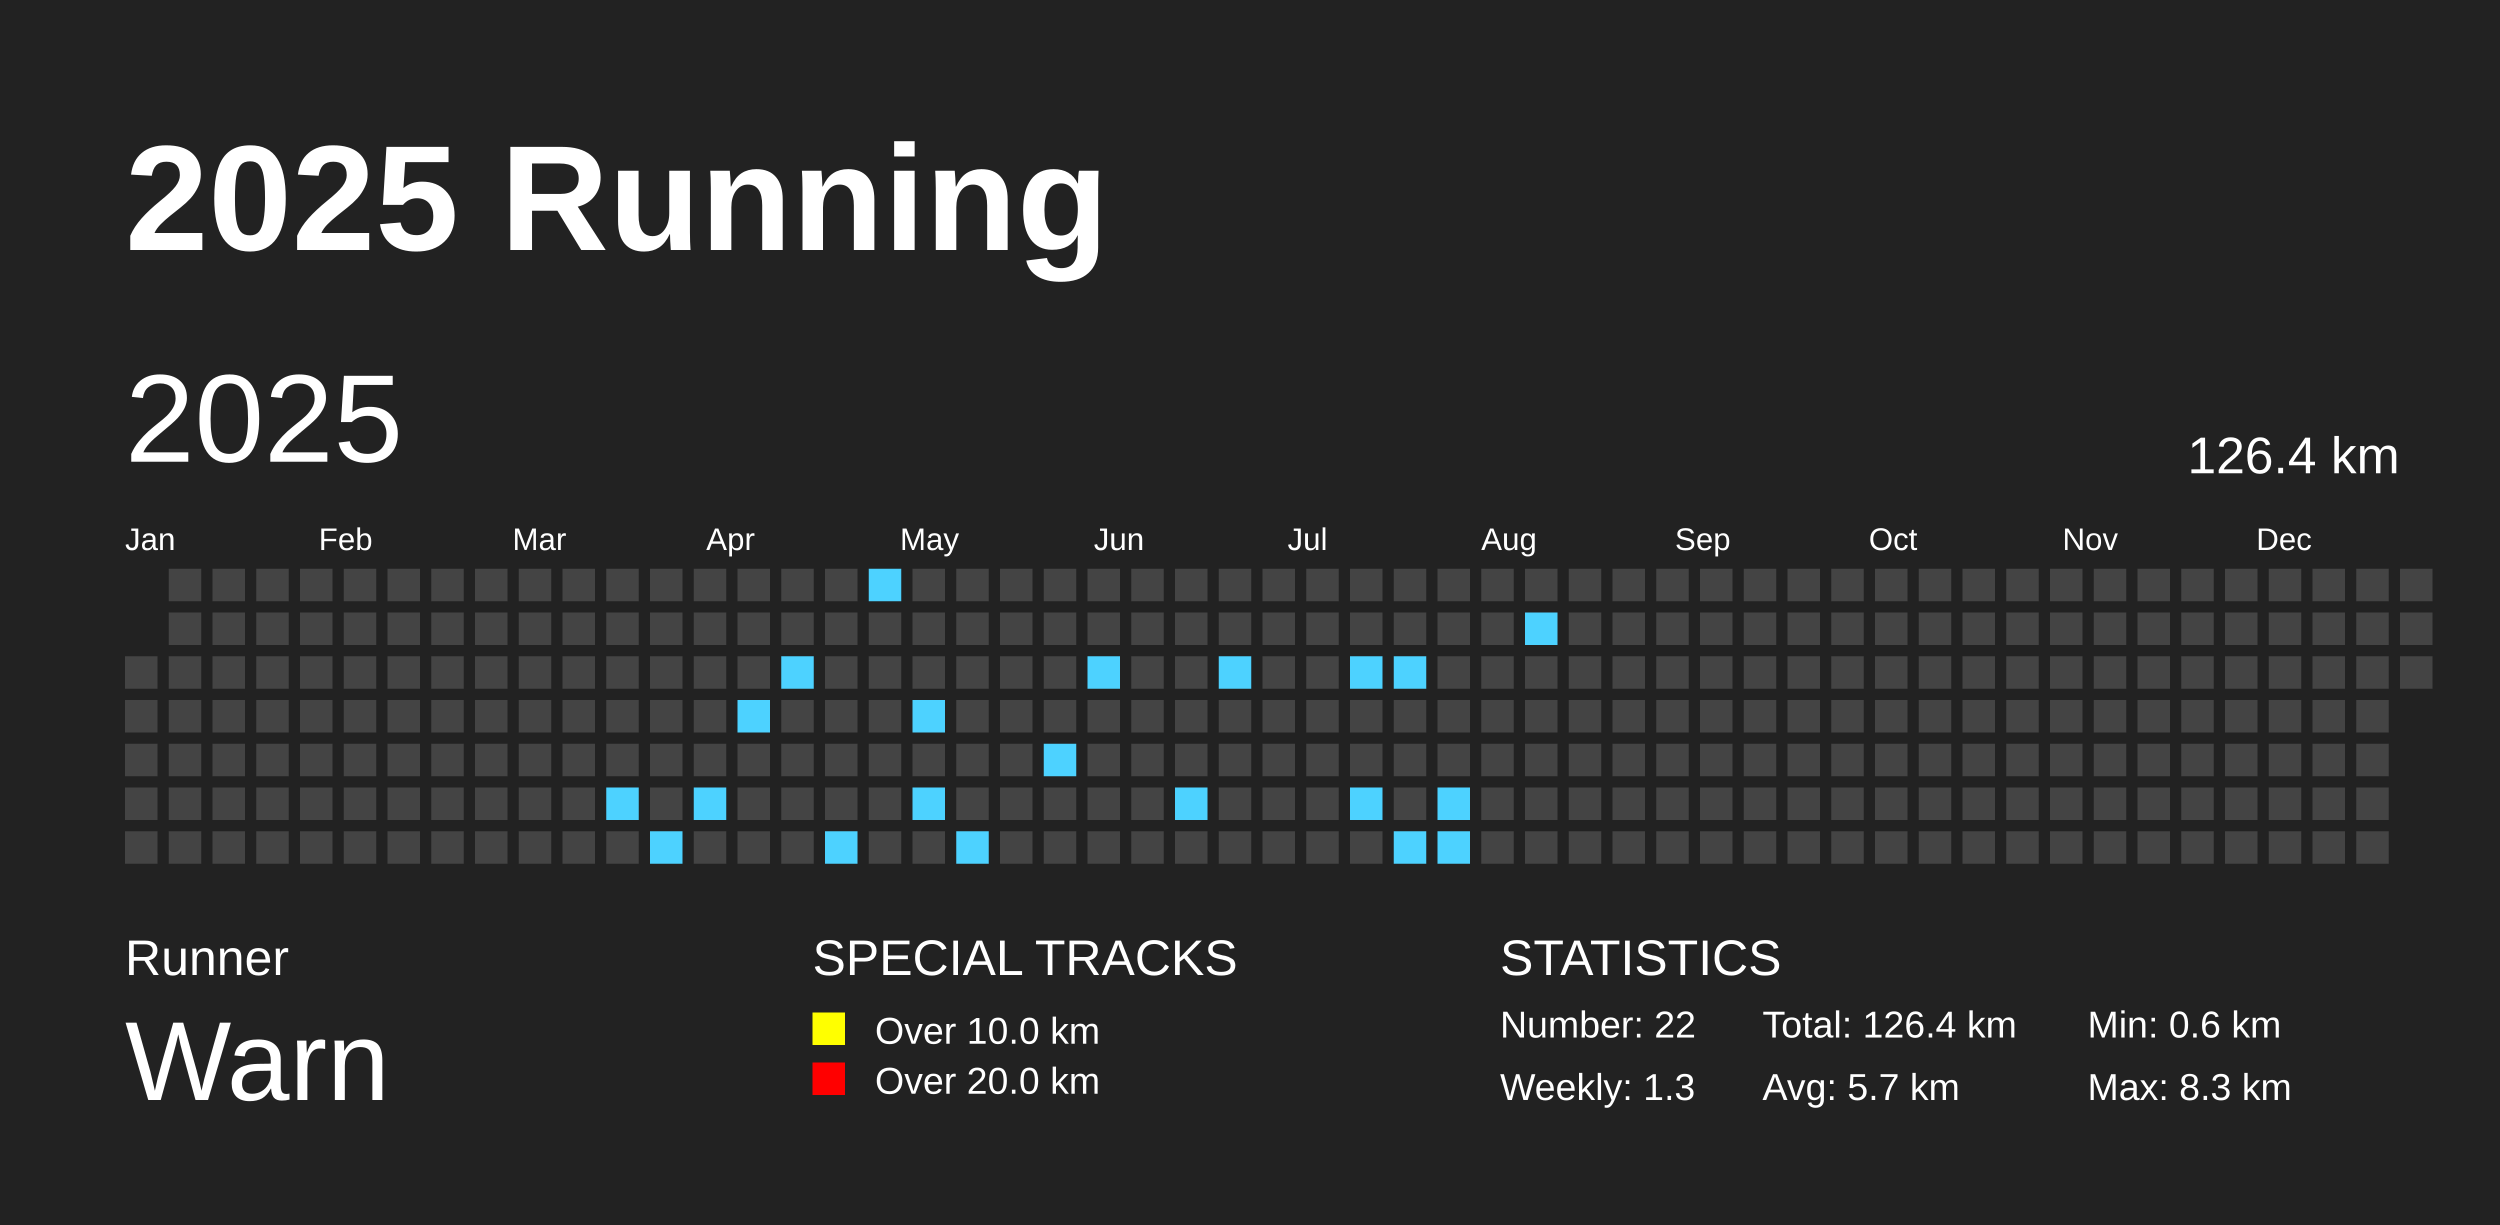
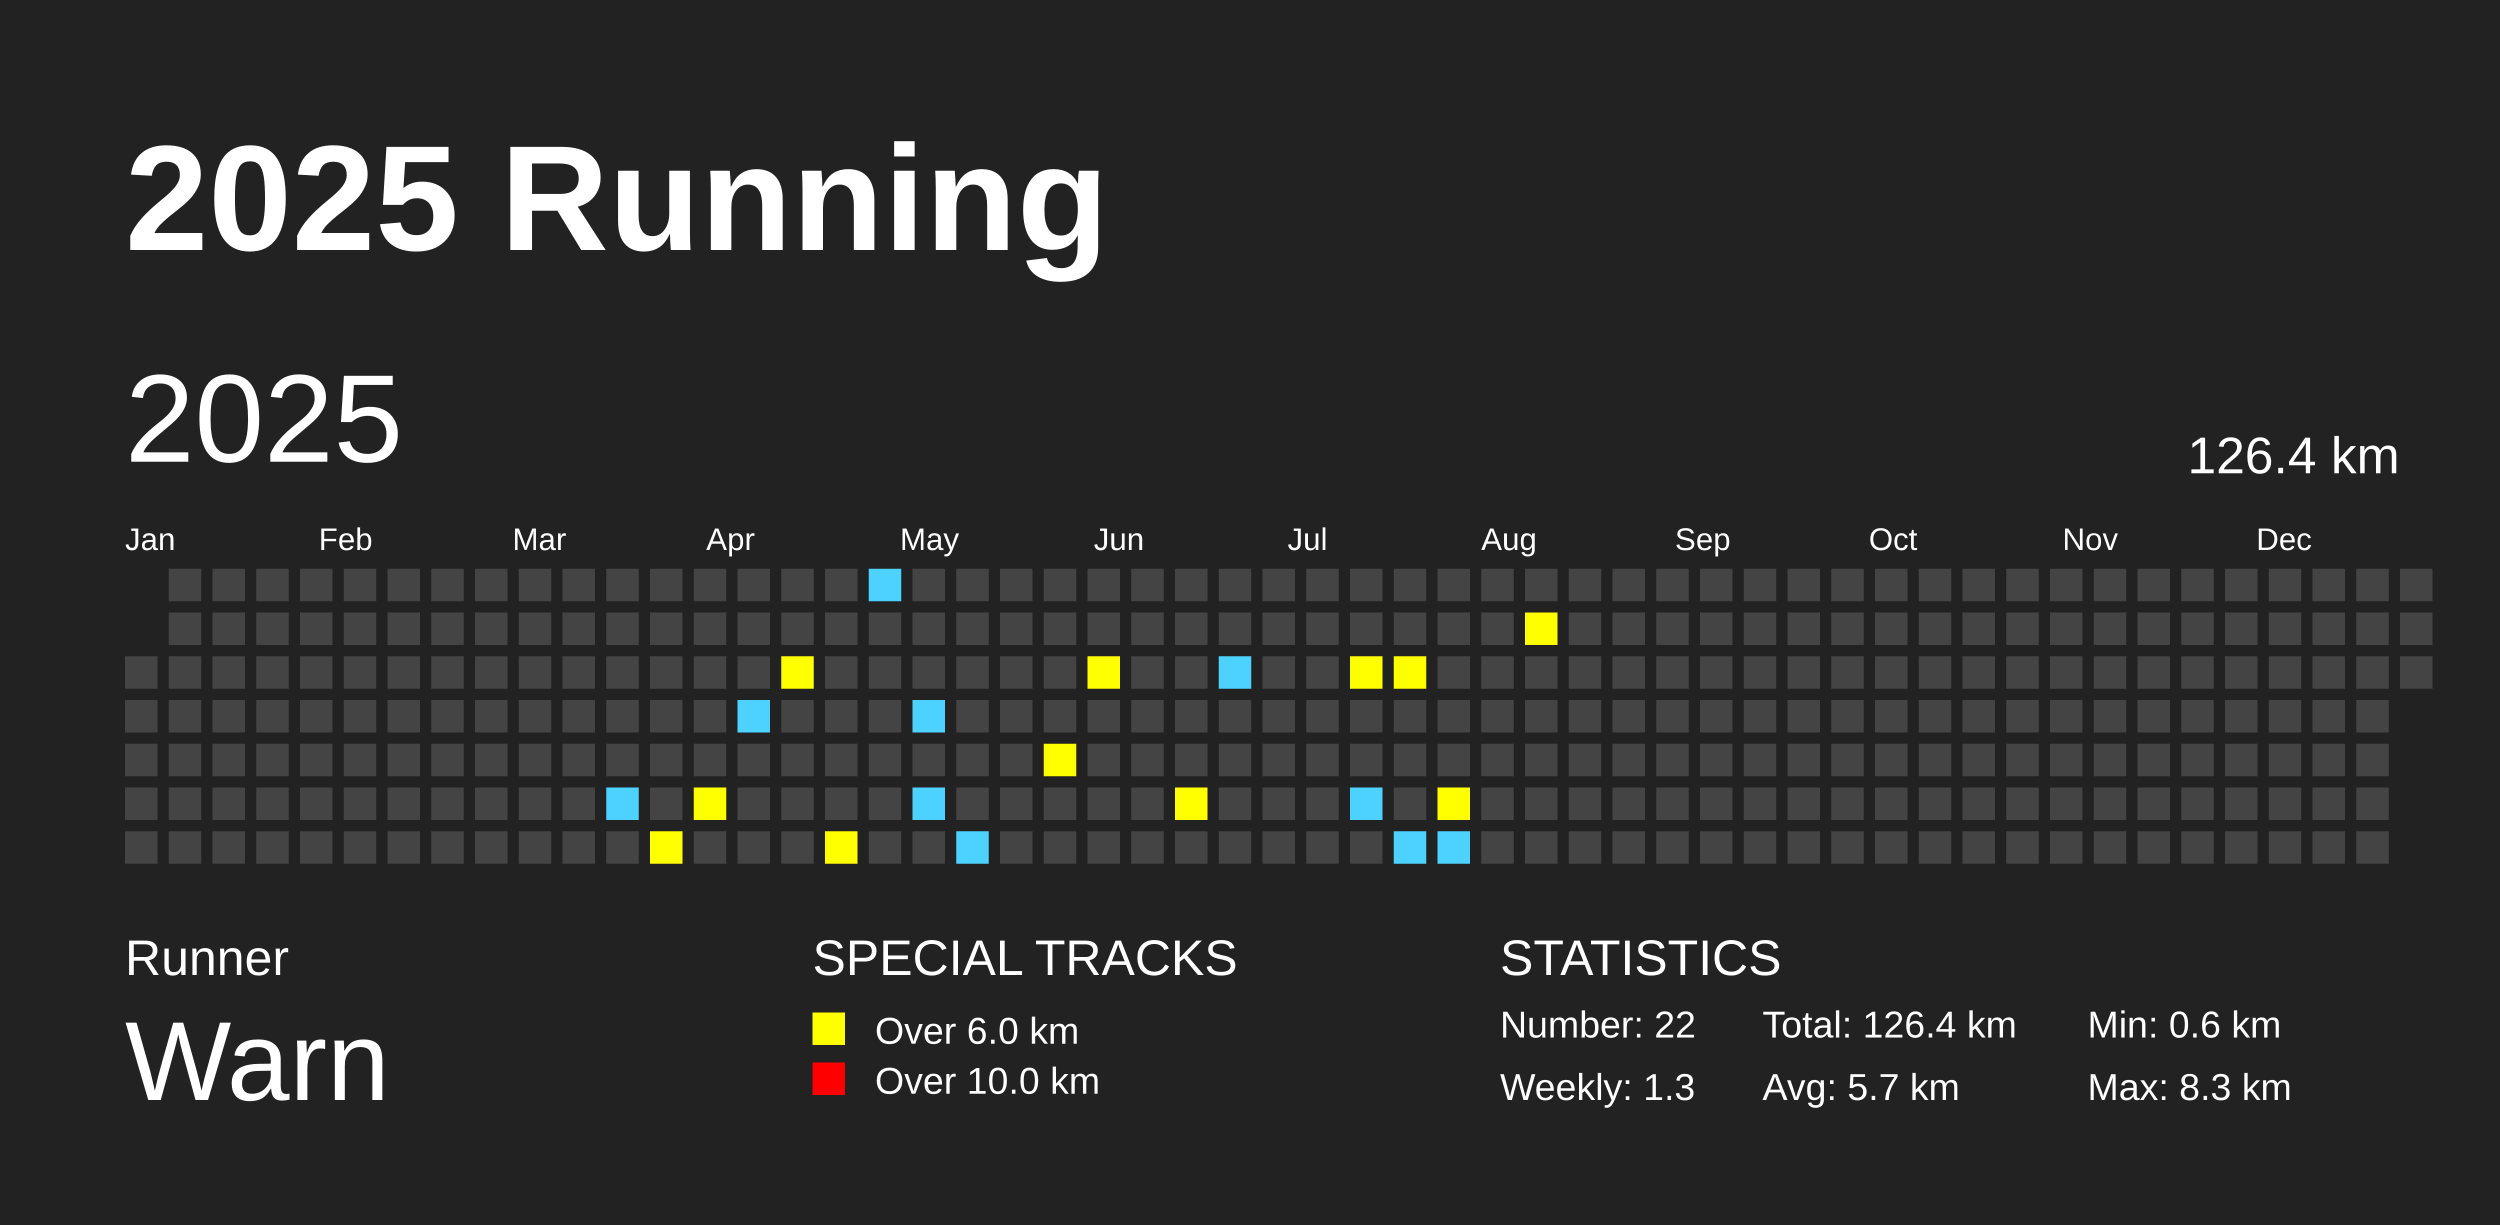
<svg xmlns="http://www.w3.org/2000/svg" baseProfile="full" height="98mm" version="1.1" viewBox="0,0,200,98" width="200mm">
  <defs />
  <rect fill="#222222" height="98" width="200" x="0" y="0" />
  <text fill="#FFFFFF" style="font-size:12px; font-family:Arial; font-weight:bold;" x="10" y="20">2025 Running</text>
  <text fill="#FFFFFF" style="font-size:4px; font-family:Arial" x="10" y="78">Runner</text>
  <text fill="#FFFFFF" style="font-size:9px; font-family:Arial" x="10" y="88">Warn</text>
  <text fill="#FFFFFF" style="font-size:4px; font-family:Arial" x="65" y="78">SPECIAL TRACKS</text>
  <rect fill="yellow" height="2.6" width="2.6" x="65" y="81" />
-   <text fill="#FFFFFF" style="font-size:3px; font-family:Arial" x="70" y="83.5">Over 10.0 km</text>
+   <text fill="#FFFFFF" style="font-size:3px; font-family:Arial" x="70" y="83.5">Over 6.0 km</text>
  <rect fill="red" height="2.6" width="2.6" x="65" y="85" />
-   <text fill="#FFFFFF" style="font-size:3px; font-family:Arial" x="70" y="87.5">Over 20.0 km</text>
+   <text fill="#FFFFFF" style="font-size:3px; font-family:Arial" x="70" y="87.5">Over 10.0 km</text>
  <text fill="#FFFFFF" style="font-size:4px; font-family:Arial" x="120" y="78">STATISTICS</text>
  <text fill="#FFFFFF" style="font-size:3px; font-family:Arial" x="120" y="83">Number: 22</text>
  <text fill="#FFFFFF" style="font-size:3px; font-family:Arial" x="120" y="88">Weekly: 1.3</text>
  <text fill="#FFFFFF" style="font-size:3px; font-family:Arial" x="141" y="83">Total: 126.4 km</text>
  <text fill="#FFFFFF" style="font-size:3px; font-family:Arial" x="141" y="88">Avg: 5.7 km</text>
  <text fill="#FFFFFF" style="font-size:3px; font-family:Arial" x="167" y="83">Min: 0.6 km</text>
  <text fill="#FFFFFF" style="font-size:3px; font-family:Arial" x="167" y="88">Max: 8.3 km</text>
  <text dominant-baseline="hanging" fill="#FFFFFF" style="font-size:10.0px; font-family:Arial;" x="10" y="30">2025</text>
  <text dominant-baseline="hanging" fill="#FFFFFF" style="font-size:4.125px; font-family:Arial;" x="175" y="35">126.4 km</text>
  <text fill="#FFFFFF" style="font-size:2.5px; font-family:Arial" x="10.0" y="44">Jan</text>
  <text fill="#FFFFFF" style="font-size:2.5px; font-family:Arial" x="25.5" y="44">Feb</text>
  <text fill="#FFFFFF" style="font-size:2.5px; font-family:Arial" x="41.0" y="44">Mar</text>
  <text fill="#FFFFFF" style="font-size:2.5px; font-family:Arial" x="56.5" y="44">Apr</text>
  <text fill="#FFFFFF" style="font-size:2.5px; font-family:Arial" x="72.0" y="44">May</text>
  <text fill="#FFFFFF" style="font-size:2.5px; font-family:Arial" x="87.5" y="44">Jun</text>
  <text fill="#FFFFFF" style="font-size:2.5px; font-family:Arial" x="103.0" y="44">Jul</text>
  <text fill="#FFFFFF" style="font-size:2.5px; font-family:Arial" x="118.5" y="44">Aug</text>
  <text fill="#FFFFFF" style="font-size:2.5px; font-family:Arial" x="134.0" y="44">Sep</text>
  <text fill="#FFFFFF" style="font-size:2.5px; font-family:Arial" x="149.5" y="44">Oct</text>
  <text fill="#FFFFFF" style="font-size:2.5px; font-family:Arial" x="165.0" y="44">Nov</text>
  <text fill="#FFFFFF" style="font-size:2.5px; font-family:Arial" x="180.5" y="44">Dec</text>
  <rect fill="#444444" height="2.6" width="2.6" x="10.0" y="52.5" />
  <rect fill="#444444" height="2.6" width="2.6" x="10.0" y="56.0" />
  <rect fill="#444444" height="2.6" width="2.6" x="10.0" y="59.5" />
  <rect fill="#444444" height="2.6" width="2.6" x="10.0" y="63.0" />
  <rect fill="#444444" height="2.6" width="2.6" x="10.0" y="66.5" />
  <rect fill="#444444" height="2.6" width="2.6" x="13.5" y="45.5" />
  <rect fill="#444444" height="2.6" width="2.6" x="13.5" y="49.0" />
  <rect fill="#444444" height="2.6" width="2.6" x="13.5" y="52.5" />
  <rect fill="#444444" height="2.6" width="2.6" x="13.5" y="56.0" />
  <rect fill="#444444" height="2.6" width="2.6" x="13.5" y="59.5" />
  <rect fill="#444444" height="2.6" width="2.6" x="13.5" y="63.0" />
  <rect fill="#444444" height="2.6" width="2.6" x="13.5" y="66.5" />
  <rect fill="#444444" height="2.6" width="2.6" x="17.0" y="45.5" />
  <rect fill="#444444" height="2.6" width="2.6" x="17.0" y="49.0" />
  <rect fill="#444444" height="2.6" width="2.6" x="17.0" y="52.5" />
  <rect fill="#444444" height="2.6" width="2.6" x="17.0" y="56.0" />
  <rect fill="#444444" height="2.6" width="2.6" x="17.0" y="59.5" />
  <rect fill="#444444" height="2.6" width="2.6" x="17.0" y="63.0" />
  <rect fill="#444444" height="2.6" width="2.6" x="17.0" y="66.5" />
  <rect fill="#444444" height="2.6" width="2.6" x="20.5" y="45.5" />
  <rect fill="#444444" height="2.6" width="2.6" x="20.5" y="49.0" />
  <rect fill="#444444" height="2.6" width="2.6" x="20.5" y="52.5" />
  <rect fill="#444444" height="2.6" width="2.6" x="20.5" y="56.0" />
  <rect fill="#444444" height="2.6" width="2.6" x="20.5" y="59.5" />
  <rect fill="#444444" height="2.6" width="2.6" x="20.5" y="63.0" />
  <rect fill="#444444" height="2.6" width="2.6" x="20.5" y="66.5" />
  <rect fill="#444444" height="2.6" width="2.6" x="24.0" y="45.5" />
  <rect fill="#444444" height="2.6" width="2.6" x="24.0" y="49.0" />
  <rect fill="#444444" height="2.6" width="2.6" x="24.0" y="52.5" />
  <rect fill="#444444" height="2.6" width="2.6" x="24.0" y="56.0" />
  <rect fill="#444444" height="2.6" width="2.6" x="24.0" y="59.5" />
  <rect fill="#444444" height="2.6" width="2.6" x="24.0" y="63.0" />
  <rect fill="#444444" height="2.6" width="2.6" x="24.0" y="66.5" />
  <rect fill="#444444" height="2.6" width="2.6" x="27.5" y="45.5" />
  <rect fill="#444444" height="2.6" width="2.6" x="27.5" y="49.0" />
  <rect fill="#444444" height="2.6" width="2.6" x="27.5" y="52.5" />
  <rect fill="#444444" height="2.6" width="2.6" x="27.5" y="56.0" />
  <rect fill="#444444" height="2.6" width="2.6" x="27.5" y="59.5" />
  <rect fill="#444444" height="2.6" width="2.6" x="27.5" y="63.0" />
  <rect fill="#444444" height="2.6" width="2.6" x="27.5" y="66.5" />
  <rect fill="#444444" height="2.6" width="2.6" x="31.0" y="45.5" />
  <rect fill="#444444" height="2.6" width="2.6" x="31.0" y="49.0" />
  <rect fill="#444444" height="2.6" width="2.6" x="31.0" y="52.5" />
  <rect fill="#444444" height="2.6" width="2.6" x="31.0" y="56.0" />
  <rect fill="#444444" height="2.6" width="2.6" x="31.0" y="59.5" />
  <rect fill="#444444" height="2.6" width="2.6" x="31.0" y="63.0" />
  <rect fill="#444444" height="2.6" width="2.6" x="31.0" y="66.5" />
  <rect fill="#444444" height="2.6" width="2.6" x="34.5" y="45.5" />
  <rect fill="#444444" height="2.6" width="2.6" x="34.5" y="49.0" />
  <rect fill="#444444" height="2.6" width="2.6" x="34.5" y="52.5" />
  <rect fill="#444444" height="2.6" width="2.6" x="34.5" y="56.0" />
  <rect fill="#444444" height="2.6" width="2.6" x="34.5" y="59.5" />
  <rect fill="#444444" height="2.6" width="2.6" x="34.5" y="63.0" />
  <rect fill="#444444" height="2.6" width="2.6" x="34.5" y="66.5" />
  <rect fill="#444444" height="2.6" width="2.6" x="38.0" y="45.5" />
  <rect fill="#444444" height="2.6" width="2.6" x="38.0" y="49.0" />
  <rect fill="#444444" height="2.6" width="2.6" x="38.0" y="52.5" />
  <rect fill="#444444" height="2.6" width="2.6" x="38.0" y="56.0" />
  <rect fill="#444444" height="2.6" width="2.6" x="38.0" y="59.5" />
  <rect fill="#444444" height="2.6" width="2.6" x="38.0" y="63.0" />
  <rect fill="#444444" height="2.6" width="2.6" x="38.0" y="66.5" />
  <rect fill="#444444" height="2.6" width="2.6" x="41.5" y="45.5" />
  <rect fill="#444444" height="2.6" width="2.6" x="41.5" y="49.0" />
  <rect fill="#444444" height="2.6" width="2.6" x="41.5" y="52.5" />
  <rect fill="#444444" height="2.6" width="2.6" x="41.5" y="56.0" />
  <rect fill="#444444" height="2.6" width="2.6" x="41.5" y="59.5" />
  <rect fill="#444444" height="2.6" width="2.6" x="41.5" y="63.0" />
  <rect fill="#444444" height="2.6" width="2.6" x="41.5" y="66.5" />
  <rect fill="#444444" height="2.6" width="2.6" x="45.0" y="45.5" />
  <rect fill="#444444" height="2.6" width="2.6" x="45.0" y="49.0" />
  <rect fill="#444444" height="2.6" width="2.6" x="45.0" y="52.5" />
  <rect fill="#444444" height="2.6" width="2.6" x="45.0" y="56.0" />
  <rect fill="#444444" height="2.6" width="2.6" x="45.0" y="59.5" />
  <rect fill="#444444" height="2.6" width="2.6" x="45.0" y="63.0" />
  <rect fill="#444444" height="2.6" width="2.6" x="45.0" y="66.5" />
  <rect fill="#444444" height="2.6" width="2.6" x="48.5" y="45.5" />
  <rect fill="#444444" height="2.6" width="2.6" x="48.5" y="49.0" />
  <rect fill="#444444" height="2.6" width="2.6" x="48.5" y="52.5" />
  <rect fill="#444444" height="2.6" width="2.6" x="48.5" y="56.0" />
  <rect fill="#444444" height="2.6" width="2.6" x="48.5" y="59.5" />
  <rect fill="#4DD2FF" height="2.6" width="2.6" x="48.5" y="63.0" />
  <rect fill="#444444" height="2.6" width="2.6" x="48.5" y="66.5" />
  <rect fill="#444444" height="2.6" width="2.6" x="52.0" y="45.5" />
  <rect fill="#444444" height="2.6" width="2.6" x="52.0" y="49.0" />
  <rect fill="#444444" height="2.6" width="2.6" x="52.0" y="52.5" />
  <rect fill="#444444" height="2.6" width="2.6" x="52.0" y="56.0" />
  <rect fill="#444444" height="2.6" width="2.6" x="52.0" y="59.5" />
  <rect fill="#444444" height="2.6" width="2.6" x="52.0" y="63.0" />
-   <rect fill="#4DD2FF" height="2.6" width="2.6" x="52.0" y="66.5" />
+   <rect fill="yellow" height="2.6" width="2.6" x="52.0" y="66.5" />
  <rect fill="#444444" height="2.6" width="2.6" x="55.5" y="45.5" />
  <rect fill="#444444" height="2.6" width="2.6" x="55.5" y="49.0" />
  <rect fill="#444444" height="2.6" width="2.6" x="55.5" y="52.5" />
  <rect fill="#444444" height="2.6" width="2.6" x="55.5" y="56.0" />
  <rect fill="#444444" height="2.6" width="2.6" x="55.5" y="59.5" />
-   <rect fill="#4DD2FF" height="2.6" width="2.6" x="55.5" y="63.0" />
+   <rect fill="yellow" height="2.6" width="2.6" x="55.5" y="63.0" />
  <rect fill="#444444" height="2.6" width="2.6" x="55.5" y="66.5" />
  <rect fill="#444444" height="2.6" width="2.6" x="59.0" y="45.5" />
  <rect fill="#444444" height="2.6" width="2.6" x="59.0" y="49.0" />
  <rect fill="#444444" height="2.6" width="2.6" x="59.0" y="52.5" />
  <rect fill="#4DD2FF" height="2.6" width="2.6" x="59.0" y="56.0" />
  <rect fill="#444444" height="2.6" width="2.6" x="59.0" y="59.5" />
  <rect fill="#444444" height="2.6" width="2.6" x="59.0" y="63.0" />
  <rect fill="#444444" height="2.6" width="2.6" x="59.0" y="66.5" />
  <rect fill="#444444" height="2.6" width="2.6" x="62.5" y="45.5" />
  <rect fill="#444444" height="2.6" width="2.6" x="62.5" y="49.0" />
-   <rect fill="#4DD2FF" height="2.6" width="2.6" x="62.5" y="52.5" />
+   <rect fill="yellow" height="2.6" width="2.6" x="62.5" y="52.5" />
  <rect fill="#444444" height="2.6" width="2.6" x="62.5" y="56.0" />
  <rect fill="#444444" height="2.6" width="2.6" x="62.5" y="59.5" />
  <rect fill="#444444" height="2.6" width="2.6" x="62.5" y="63.0" />
  <rect fill="#444444" height="2.6" width="2.6" x="62.5" y="66.5" />
  <rect fill="#444444" height="2.6" width="2.6" x="66.0" y="45.5" />
  <rect fill="#444444" height="2.6" width="2.6" x="66.0" y="49.0" />
  <rect fill="#444444" height="2.6" width="2.6" x="66.0" y="52.5" />
  <rect fill="#444444" height="2.6" width="2.6" x="66.0" y="56.0" />
  <rect fill="#444444" height="2.6" width="2.6" x="66.0" y="59.5" />
  <rect fill="#444444" height="2.6" width="2.6" x="66.0" y="63.0" />
-   <rect fill="#4DD2FF" height="2.6" width="2.6" x="66.0" y="66.5" />
+   <rect fill="yellow" height="2.6" width="2.6" x="66.0" y="66.5" />
  <rect fill="#4DD2FF" height="2.6" width="2.6" x="69.5" y="45.5" />
  <rect fill="#444444" height="2.6" width="2.6" x="69.5" y="49.0" />
  <rect fill="#444444" height="2.6" width="2.6" x="69.5" y="52.5" />
  <rect fill="#444444" height="2.6" width="2.6" x="69.5" y="56.0" />
  <rect fill="#444444" height="2.6" width="2.6" x="69.5" y="59.5" />
  <rect fill="#444444" height="2.6" width="2.6" x="69.5" y="63.0" />
  <rect fill="#444444" height="2.6" width="2.6" x="69.5" y="66.5" />
  <rect fill="#444444" height="2.6" width="2.6" x="73.0" y="45.5" />
  <rect fill="#444444" height="2.6" width="2.6" x="73.0" y="49.0" />
  <rect fill="#444444" height="2.6" width="2.6" x="73.0" y="52.5" />
  <rect fill="#4DD2FF" height="2.6" width="2.6" x="73.0" y="56.0" />
  <rect fill="#444444" height="2.6" width="2.6" x="73.0" y="59.5" />
  <rect fill="#4DD2FF" height="2.6" width="2.6" x="73.0" y="63.0" />
  <rect fill="#444444" height="2.6" width="2.6" x="73.0" y="66.5" />
  <rect fill="#444444" height="2.6" width="2.6" x="76.5" y="45.5" />
  <rect fill="#444444" height="2.6" width="2.6" x="76.5" y="49.0" />
  <rect fill="#444444" height="2.6" width="2.6" x="76.5" y="52.5" />
  <rect fill="#444444" height="2.6" width="2.6" x="76.5" y="56.0" />
  <rect fill="#444444" height="2.6" width="2.6" x="76.5" y="59.5" />
  <rect fill="#444444" height="2.6" width="2.6" x="76.5" y="63.0" />
  <rect fill="#4DD2FF" height="2.6" width="2.6" x="76.5" y="66.5" />
  <rect fill="#444444" height="2.6" width="2.6" x="80.0" y="45.5" />
  <rect fill="#444444" height="2.6" width="2.6" x="80.0" y="49.0" />
  <rect fill="#444444" height="2.6" width="2.6" x="80.0" y="52.5" />
  <rect fill="#444444" height="2.6" width="2.6" x="80.0" y="56.0" />
  <rect fill="#444444" height="2.6" width="2.6" x="80.0" y="59.5" />
  <rect fill="#444444" height="2.6" width="2.6" x="80.0" y="63.0" />
  <rect fill="#444444" height="2.6" width="2.6" x="80.0" y="66.5" />
  <rect fill="#444444" height="2.6" width="2.6" x="83.5" y="45.5" />
  <rect fill="#444444" height="2.6" width="2.6" x="83.5" y="49.0" />
  <rect fill="#444444" height="2.6" width="2.6" x="83.5" y="52.5" />
  <rect fill="#444444" height="2.6" width="2.6" x="83.5" y="56.0" />
-   <rect fill="#4DD2FF" height="2.6" width="2.6" x="83.5" y="59.5" />
+   <rect fill="yellow" height="2.6" width="2.6" x="83.5" y="59.5" />
  <rect fill="#444444" height="2.6" width="2.6" x="83.5" y="63.0" />
  <rect fill="#444444" height="2.6" width="2.6" x="83.5" y="66.5" />
  <rect fill="#444444" height="2.6" width="2.6" x="87.0" y="45.5" />
  <rect fill="#444444" height="2.6" width="2.6" x="87.0" y="49.0" />
-   <rect fill="#4DD2FF" height="2.6" width="2.6" x="87.0" y="52.5" />
+   <rect fill="yellow" height="2.6" width="2.6" x="87.0" y="52.5" />
  <rect fill="#444444" height="2.6" width="2.6" x="87.0" y="56.0" />
  <rect fill="#444444" height="2.6" width="2.6" x="87.0" y="59.5" />
  <rect fill="#444444" height="2.6" width="2.6" x="87.0" y="63.0" />
  <rect fill="#444444" height="2.6" width="2.6" x="87.0" y="66.5" />
  <rect fill="#444444" height="2.6" width="2.6" x="90.5" y="45.5" />
  <rect fill="#444444" height="2.6" width="2.6" x="90.5" y="49.0" />
  <rect fill="#444444" height="2.6" width="2.6" x="90.5" y="52.5" />
  <rect fill="#444444" height="2.6" width="2.6" x="90.5" y="56.0" />
  <rect fill="#444444" height="2.6" width="2.6" x="90.5" y="59.5" />
  <rect fill="#444444" height="2.6" width="2.6" x="90.5" y="63.0" />
  <rect fill="#444444" height="2.6" width="2.6" x="90.5" y="66.5" />
  <rect fill="#444444" height="2.6" width="2.6" x="94.0" y="45.5" />
  <rect fill="#444444" height="2.6" width="2.6" x="94.0" y="49.0" />
  <rect fill="#444444" height="2.6" width="2.6" x="94.0" y="52.5" />
  <rect fill="#444444" height="2.6" width="2.6" x="94.0" y="56.0" />
  <rect fill="#444444" height="2.6" width="2.6" x="94.0" y="59.5" />
-   <rect fill="#4DD2FF" height="2.6" width="2.6" x="94.0" y="63.0" />
+   <rect fill="yellow" height="2.6" width="2.6" x="94.0" y="63.0" />
  <rect fill="#444444" height="2.6" width="2.6" x="94.0" y="66.5" />
  <rect fill="#444444" height="2.6" width="2.6" x="97.5" y="45.5" />
  <rect fill="#444444" height="2.6" width="2.6" x="97.5" y="49.0" />
  <rect fill="#4DD2FF" height="2.6" width="2.6" x="97.5" y="52.5" />
  <rect fill="#444444" height="2.6" width="2.6" x="97.5" y="56.0" />
  <rect fill="#444444" height="2.6" width="2.6" x="97.5" y="59.5" />
  <rect fill="#444444" height="2.6" width="2.6" x="97.5" y="63.0" />
  <rect fill="#444444" height="2.6" width="2.6" x="97.5" y="66.5" />
  <rect fill="#444444" height="2.6" width="2.6" x="101.0" y="45.5" />
  <rect fill="#444444" height="2.6" width="2.6" x="101.0" y="49.0" />
  <rect fill="#444444" height="2.6" width="2.6" x="101.0" y="52.5" />
  <rect fill="#444444" height="2.6" width="2.6" x="101.0" y="56.0" />
  <rect fill="#444444" height="2.6" width="2.6" x="101.0" y="59.5" />
  <rect fill="#444444" height="2.6" width="2.6" x="101.0" y="63.0" />
  <rect fill="#444444" height="2.6" width="2.6" x="101.0" y="66.5" />
  <rect fill="#444444" height="2.6" width="2.6" x="104.5" y="45.5" />
  <rect fill="#444444" height="2.6" width="2.6" x="104.5" y="49.0" />
  <rect fill="#444444" height="2.6" width="2.6" x="104.5" y="52.5" />
  <rect fill="#444444" height="2.6" width="2.6" x="104.5" y="56.0" />
  <rect fill="#444444" height="2.6" width="2.6" x="104.5" y="59.5" />
  <rect fill="#444444" height="2.6" width="2.6" x="104.5" y="63.0" />
  <rect fill="#444444" height="2.6" width="2.6" x="104.5" y="66.5" />
  <rect fill="#444444" height="2.6" width="2.6" x="108.0" y="45.5" />
  <rect fill="#444444" height="2.6" width="2.6" x="108.0" y="49.0" />
-   <rect fill="#4DD2FF" height="2.6" width="2.6" x="108.0" y="52.5" />
+   <rect fill="yellow" height="2.6" width="2.6" x="108.0" y="52.5" />
  <rect fill="#444444" height="2.6" width="2.6" x="108.0" y="56.0" />
  <rect fill="#444444" height="2.6" width="2.6" x="108.0" y="59.5" />
  <rect fill="#4DD2FF" height="2.6" width="2.6" x="108.0" y="63.0" />
  <rect fill="#444444" height="2.6" width="2.6" x="108.0" y="66.5" />
  <rect fill="#444444" height="2.6" width="2.6" x="111.5" y="45.5" />
  <rect fill="#444444" height="2.6" width="2.6" x="111.5" y="49.0" />
-   <rect fill="#4DD2FF" height="2.6" width="2.6" x="111.5" y="52.5" />
+   <rect fill="yellow" height="2.6" width="2.6" x="111.5" y="52.5" />
  <rect fill="#444444" height="2.6" width="2.6" x="111.5" y="56.0" />
  <rect fill="#444444" height="2.6" width="2.6" x="111.5" y="59.5" />
  <rect fill="#444444" height="2.6" width="2.6" x="111.5" y="63.0" />
  <rect fill="#4DD2FF" height="2.6" width="2.6" x="111.5" y="66.5" />
  <rect fill="#444444" height="2.6" width="2.6" x="115.0" y="45.5" />
  <rect fill="#444444" height="2.6" width="2.6" x="115.0" y="49.0" />
  <rect fill="#444444" height="2.6" width="2.6" x="115.0" y="52.5" />
  <rect fill="#444444" height="2.6" width="2.6" x="115.0" y="56.0" />
  <rect fill="#444444" height="2.6" width="2.6" x="115.0" y="59.5" />
-   <rect fill="#4DD2FF" height="2.6" width="2.6" x="115.0" y="63.0" />
+   <rect fill="yellow" height="2.6" width="2.6" x="115.0" y="63.0" />
  <rect fill="#4DD2FF" height="2.6" width="2.6" x="115.0" y="66.5" />
  <rect fill="#444444" height="2.6" width="2.6" x="118.5" y="45.5" />
  <rect fill="#444444" height="2.6" width="2.6" x="118.5" y="49.0" />
  <rect fill="#444444" height="2.6" width="2.6" x="118.5" y="52.5" />
  <rect fill="#444444" height="2.6" width="2.6" x="118.5" y="56.0" />
  <rect fill="#444444" height="2.6" width="2.6" x="118.5" y="59.5" />
  <rect fill="#444444" height="2.6" width="2.6" x="118.5" y="63.0" />
  <rect fill="#444444" height="2.6" width="2.6" x="118.5" y="66.5" />
  <rect fill="#444444" height="2.6" width="2.6" x="122.0" y="45.5" />
-   <rect fill="#4DD2FF" height="2.6" width="2.6" x="122.0" y="49.0" />
+   <rect fill="yellow" height="2.6" width="2.6" x="122.0" y="49.0" />
  <rect fill="#444444" height="2.6" width="2.6" x="122.0" y="52.5" />
  <rect fill="#444444" height="2.6" width="2.6" x="122.0" y="56.0" />
  <rect fill="#444444" height="2.6" width="2.6" x="122.0" y="59.5" />
  <rect fill="#444444" height="2.6" width="2.6" x="122.0" y="63.0" />
  <rect fill="#444444" height="2.6" width="2.6" x="122.0" y="66.5" />
  <rect fill="#444444" height="2.6" width="2.6" x="125.5" y="45.5" />
  <rect fill="#444444" height="2.6" width="2.6" x="125.5" y="49.0" />
  <rect fill="#444444" height="2.6" width="2.6" x="125.5" y="52.5" />
  <rect fill="#444444" height="2.6" width="2.6" x="125.5" y="56.0" />
  <rect fill="#444444" height="2.6" width="2.6" x="125.5" y="59.5" />
  <rect fill="#444444" height="2.6" width="2.6" x="125.5" y="63.0" />
  <rect fill="#444444" height="2.6" width="2.6" x="125.5" y="66.5" />
  <rect fill="#444444" height="2.6" width="2.6" x="129.0" y="45.5" />
  <rect fill="#444444" height="2.6" width="2.6" x="129.0" y="49.0" />
  <rect fill="#444444" height="2.6" width="2.6" x="129.0" y="52.5" />
  <rect fill="#444444" height="2.6" width="2.6" x="129.0" y="56.0" />
  <rect fill="#444444" height="2.6" width="2.6" x="129.0" y="59.5" />
  <rect fill="#444444" height="2.6" width="2.6" x="129.0" y="63.0" />
  <rect fill="#444444" height="2.6" width="2.6" x="129.0" y="66.5" />
  <rect fill="#444444" height="2.6" width="2.6" x="132.5" y="45.5" />
  <rect fill="#444444" height="2.6" width="2.6" x="132.5" y="49.0" />
  <rect fill="#444444" height="2.6" width="2.6" x="132.5" y="52.5" />
  <rect fill="#444444" height="2.6" width="2.6" x="132.5" y="56.0" />
  <rect fill="#444444" height="2.6" width="2.6" x="132.5" y="59.5" />
  <rect fill="#444444" height="2.6" width="2.6" x="132.5" y="63.0" />
  <rect fill="#444444" height="2.6" width="2.6" x="132.5" y="66.5" />
  <rect fill="#444444" height="2.6" width="2.6" x="136.0" y="45.5" />
  <rect fill="#444444" height="2.6" width="2.6" x="136.0" y="49.0" />
  <rect fill="#444444" height="2.6" width="2.6" x="136.0" y="52.5" />
  <rect fill="#444444" height="2.6" width="2.6" x="136.0" y="56.0" />
  <rect fill="#444444" height="2.6" width="2.6" x="136.0" y="59.5" />
  <rect fill="#444444" height="2.6" width="2.6" x="136.0" y="63.0" />
  <rect fill="#444444" height="2.6" width="2.6" x="136.0" y="66.5" />
  <rect fill="#444444" height="2.6" width="2.6" x="139.5" y="45.5" />
  <rect fill="#444444" height="2.6" width="2.6" x="139.5" y="49.0" />
  <rect fill="#444444" height="2.6" width="2.6" x="139.5" y="52.5" />
  <rect fill="#444444" height="2.6" width="2.6" x="139.5" y="56.0" />
  <rect fill="#444444" height="2.6" width="2.6" x="139.5" y="59.5" />
  <rect fill="#444444" height="2.6" width="2.6" x="139.5" y="63.0" />
  <rect fill="#444444" height="2.6" width="2.6" x="139.5" y="66.5" />
  <rect fill="#444444" height="2.6" width="2.6" x="143.0" y="45.5" />
  <rect fill="#444444" height="2.6" width="2.6" x="143.0" y="49.0" />
  <rect fill="#444444" height="2.6" width="2.6" x="143.0" y="52.5" />
  <rect fill="#444444" height="2.6" width="2.6" x="143.0" y="56.0" />
  <rect fill="#444444" height="2.6" width="2.6" x="143.0" y="59.5" />
  <rect fill="#444444" height="2.6" width="2.6" x="143.0" y="63.0" />
  <rect fill="#444444" height="2.6" width="2.6" x="143.0" y="66.5" />
  <rect fill="#444444" height="2.6" width="2.6" x="146.5" y="45.5" />
  <rect fill="#444444" height="2.6" width="2.6" x="146.5" y="49.0" />
  <rect fill="#444444" height="2.6" width="2.6" x="146.5" y="52.5" />
  <rect fill="#444444" height="2.6" width="2.6" x="146.5" y="56.0" />
  <rect fill="#444444" height="2.6" width="2.6" x="146.5" y="59.5" />
  <rect fill="#444444" height="2.6" width="2.6" x="146.5" y="63.0" />
  <rect fill="#444444" height="2.6" width="2.6" x="146.5" y="66.5" />
  <rect fill="#444444" height="2.6" width="2.6" x="150.0" y="45.5" />
  <rect fill="#444444" height="2.6" width="2.6" x="150.0" y="49.0" />
  <rect fill="#444444" height="2.6" width="2.6" x="150.0" y="52.5" />
  <rect fill="#444444" height="2.6" width="2.6" x="150.0" y="56.0" />
  <rect fill="#444444" height="2.6" width="2.6" x="150.0" y="59.5" />
  <rect fill="#444444" height="2.6" width="2.6" x="150.0" y="63.0" />
  <rect fill="#444444" height="2.6" width="2.6" x="150.0" y="66.5" />
  <rect fill="#444444" height="2.6" width="2.6" x="153.5" y="45.5" />
  <rect fill="#444444" height="2.6" width="2.6" x="153.5" y="49.0" />
  <rect fill="#444444" height="2.6" width="2.6" x="153.5" y="52.5" />
  <rect fill="#444444" height="2.6" width="2.6" x="153.5" y="56.0" />
  <rect fill="#444444" height="2.6" width="2.6" x="153.5" y="59.5" />
  <rect fill="#444444" height="2.6" width="2.6" x="153.5" y="63.0" />
  <rect fill="#444444" height="2.6" width="2.6" x="153.5" y="66.5" />
  <rect fill="#444444" height="2.6" width="2.6" x="157.0" y="45.5" />
  <rect fill="#444444" height="2.6" width="2.6" x="157.0" y="49.0" />
  <rect fill="#444444" height="2.6" width="2.6" x="157.0" y="52.5" />
  <rect fill="#444444" height="2.6" width="2.6" x="157.0" y="56.0" />
  <rect fill="#444444" height="2.6" width="2.6" x="157.0" y="59.5" />
  <rect fill="#444444" height="2.6" width="2.6" x="157.0" y="63.0" />
  <rect fill="#444444" height="2.6" width="2.6" x="157.0" y="66.5" />
  <rect fill="#444444" height="2.6" width="2.6" x="160.5" y="45.5" />
  <rect fill="#444444" height="2.6" width="2.6" x="160.5" y="49.0" />
  <rect fill="#444444" height="2.6" width="2.6" x="160.5" y="52.5" />
  <rect fill="#444444" height="2.6" width="2.6" x="160.5" y="56.0" />
  <rect fill="#444444" height="2.6" width="2.6" x="160.5" y="59.5" />
  <rect fill="#444444" height="2.6" width="2.6" x="160.5" y="63.0" />
  <rect fill="#444444" height="2.6" width="2.6" x="160.5" y="66.5" />
  <rect fill="#444444" height="2.6" width="2.6" x="164.0" y="45.5" />
  <rect fill="#444444" height="2.6" width="2.6" x="164.0" y="49.0" />
  <rect fill="#444444" height="2.6" width="2.6" x="164.0" y="52.5" />
  <rect fill="#444444" height="2.6" width="2.6" x="164.0" y="56.0" />
  <rect fill="#444444" height="2.6" width="2.6" x="164.0" y="59.5" />
  <rect fill="#444444" height="2.6" width="2.6" x="164.0" y="63.0" />
  <rect fill="#444444" height="2.6" width="2.6" x="164.0" y="66.5" />
  <rect fill="#444444" height="2.6" width="2.6" x="167.5" y="45.5" />
  <rect fill="#444444" height="2.6" width="2.6" x="167.5" y="49.0" />
  <rect fill="#444444" height="2.6" width="2.6" x="167.5" y="52.5" />
  <rect fill="#444444" height="2.6" width="2.6" x="167.5" y="56.0" />
  <rect fill="#444444" height="2.6" width="2.6" x="167.5" y="59.5" />
  <rect fill="#444444" height="2.6" width="2.6" x="167.5" y="63.0" />
  <rect fill="#444444" height="2.6" width="2.6" x="167.5" y="66.5" />
  <rect fill="#444444" height="2.6" width="2.6" x="171.0" y="45.5" />
  <rect fill="#444444" height="2.6" width="2.6" x="171.0" y="49.0" />
  <rect fill="#444444" height="2.6" width="2.6" x="171.0" y="52.5" />
  <rect fill="#444444" height="2.6" width="2.6" x="171.0" y="56.0" />
  <rect fill="#444444" height="2.6" width="2.6" x="171.0" y="59.5" />
  <rect fill="#444444" height="2.6" width="2.6" x="171.0" y="63.0" />
  <rect fill="#444444" height="2.6" width="2.6" x="171.0" y="66.5" />
  <rect fill="#444444" height="2.6" width="2.6" x="174.5" y="45.5" />
  <rect fill="#444444" height="2.6" width="2.6" x="174.5" y="49.0" />
  <rect fill="#444444" height="2.6" width="2.6" x="174.5" y="52.5" />
  <rect fill="#444444" height="2.6" width="2.6" x="174.5" y="56.0" />
  <rect fill="#444444" height="2.6" width="2.6" x="174.5" y="59.5" />
  <rect fill="#444444" height="2.6" width="2.6" x="174.5" y="63.0" />
  <rect fill="#444444" height="2.6" width="2.6" x="174.5" y="66.5" />
  <rect fill="#444444" height="2.6" width="2.6" x="178.0" y="45.5" />
  <rect fill="#444444" height="2.6" width="2.6" x="178.0" y="49.0" />
  <rect fill="#444444" height="2.6" width="2.6" x="178.0" y="52.5" />
  <rect fill="#444444" height="2.6" width="2.6" x="178.0" y="56.0" />
  <rect fill="#444444" height="2.6" width="2.6" x="178.0" y="59.5" />
  <rect fill="#444444" height="2.6" width="2.6" x="178.0" y="63.0" />
  <rect fill="#444444" height="2.6" width="2.6" x="178.0" y="66.5" />
  <rect fill="#444444" height="2.6" width="2.6" x="181.5" y="45.5" />
  <rect fill="#444444" height="2.6" width="2.6" x="181.5" y="49.0" />
  <rect fill="#444444" height="2.6" width="2.6" x="181.5" y="52.5" />
  <rect fill="#444444" height="2.6" width="2.6" x="181.5" y="56.0" />
  <rect fill="#444444" height="2.6" width="2.6" x="181.5" y="59.5" />
  <rect fill="#444444" height="2.6" width="2.6" x="181.5" y="63.0" />
  <rect fill="#444444" height="2.6" width="2.6" x="181.5" y="66.5" />
  <rect fill="#444444" height="2.6" width="2.6" x="185.0" y="45.5" />
  <rect fill="#444444" height="2.6" width="2.6" x="185.0" y="49.0" />
  <rect fill="#444444" height="2.6" width="2.6" x="185.0" y="52.5" />
  <rect fill="#444444" height="2.6" width="2.6" x="185.0" y="56.0" />
  <rect fill="#444444" height="2.6" width="2.6" x="185.0" y="59.5" />
  <rect fill="#444444" height="2.6" width="2.6" x="185.0" y="63.0" />
  <rect fill="#444444" height="2.6" width="2.6" x="185.0" y="66.5" />
  <rect fill="#444444" height="2.6" width="2.6" x="188.5" y="45.5" />
  <rect fill="#444444" height="2.6" width="2.6" x="188.5" y="49.0" />
  <rect fill="#444444" height="2.6" width="2.6" x="188.5" y="52.5" />
  <rect fill="#444444" height="2.6" width="2.6" x="188.5" y="56.0" />
  <rect fill="#444444" height="2.6" width="2.6" x="188.5" y="59.5" />
  <rect fill="#444444" height="2.6" width="2.6" x="188.5" y="63.0" />
  <rect fill="#444444" height="2.6" width="2.6" x="188.5" y="66.5" />
  <rect fill="#444444" height="2.6" width="2.6" x="192.0" y="45.5" />
  <rect fill="#444444" height="2.6" width="2.6" x="192.0" y="49.0" />
  <rect fill="#444444" height="2.6" width="2.6" x="192.0" y="52.5" />
</svg>
